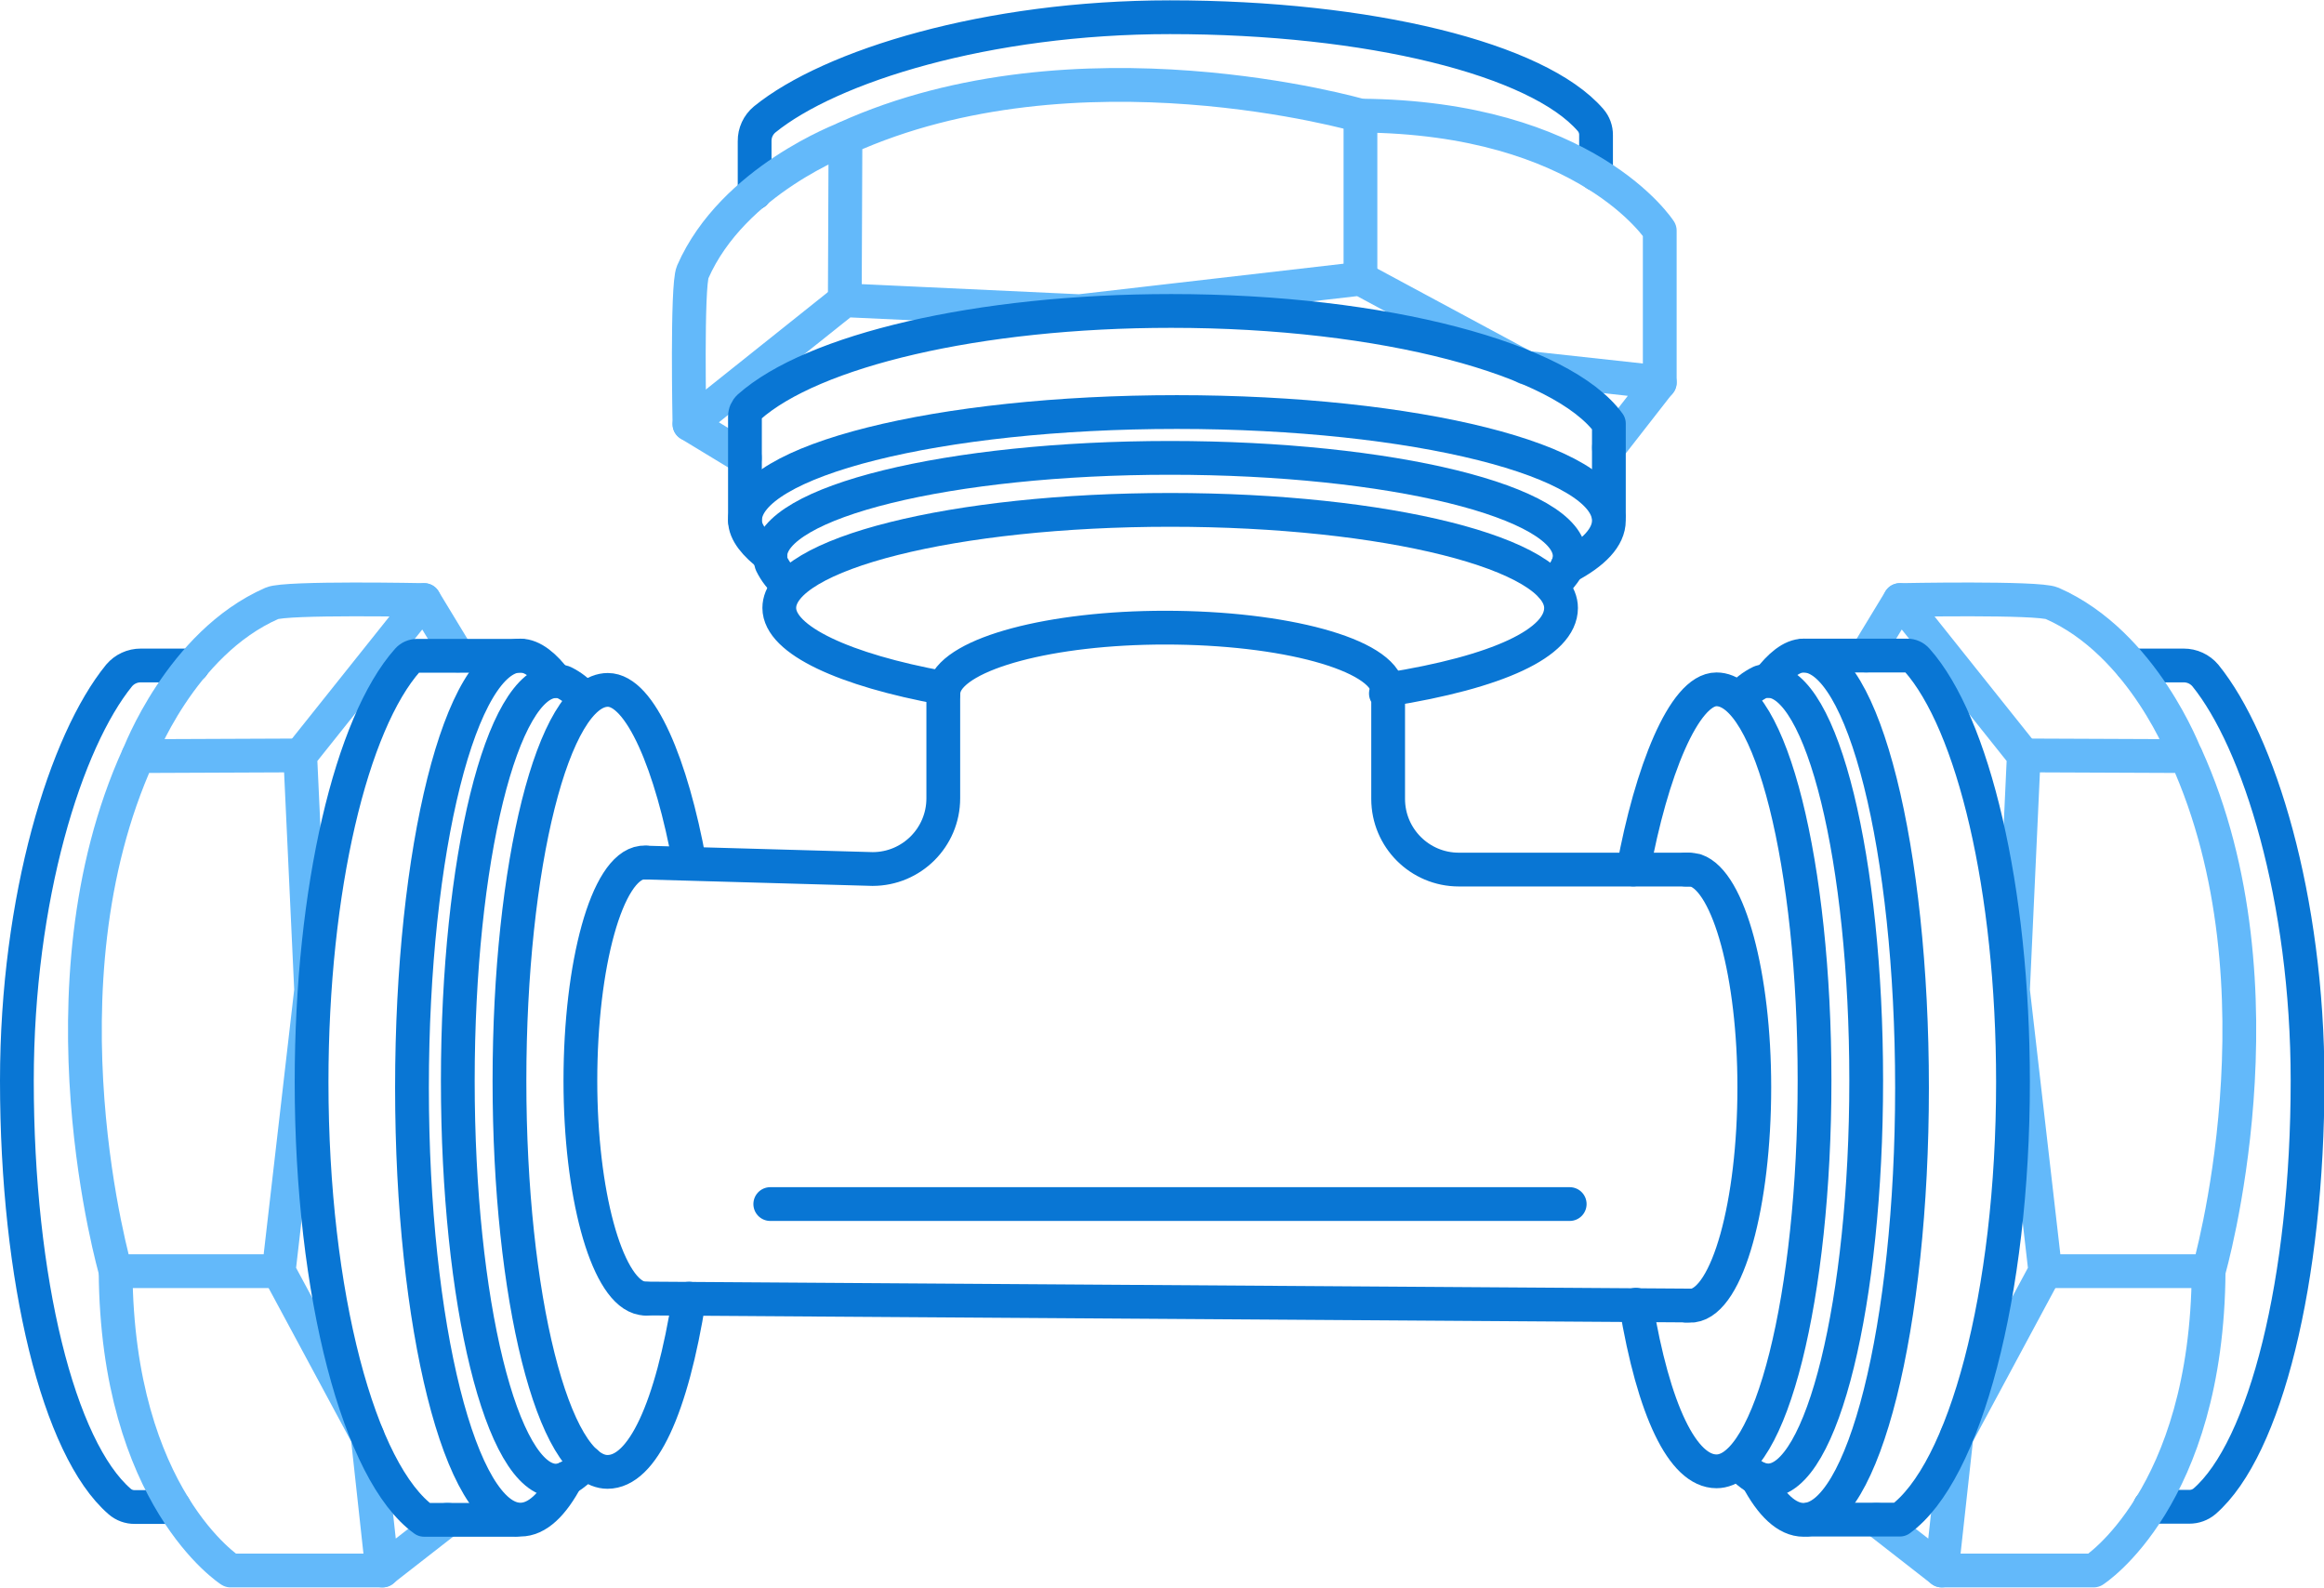
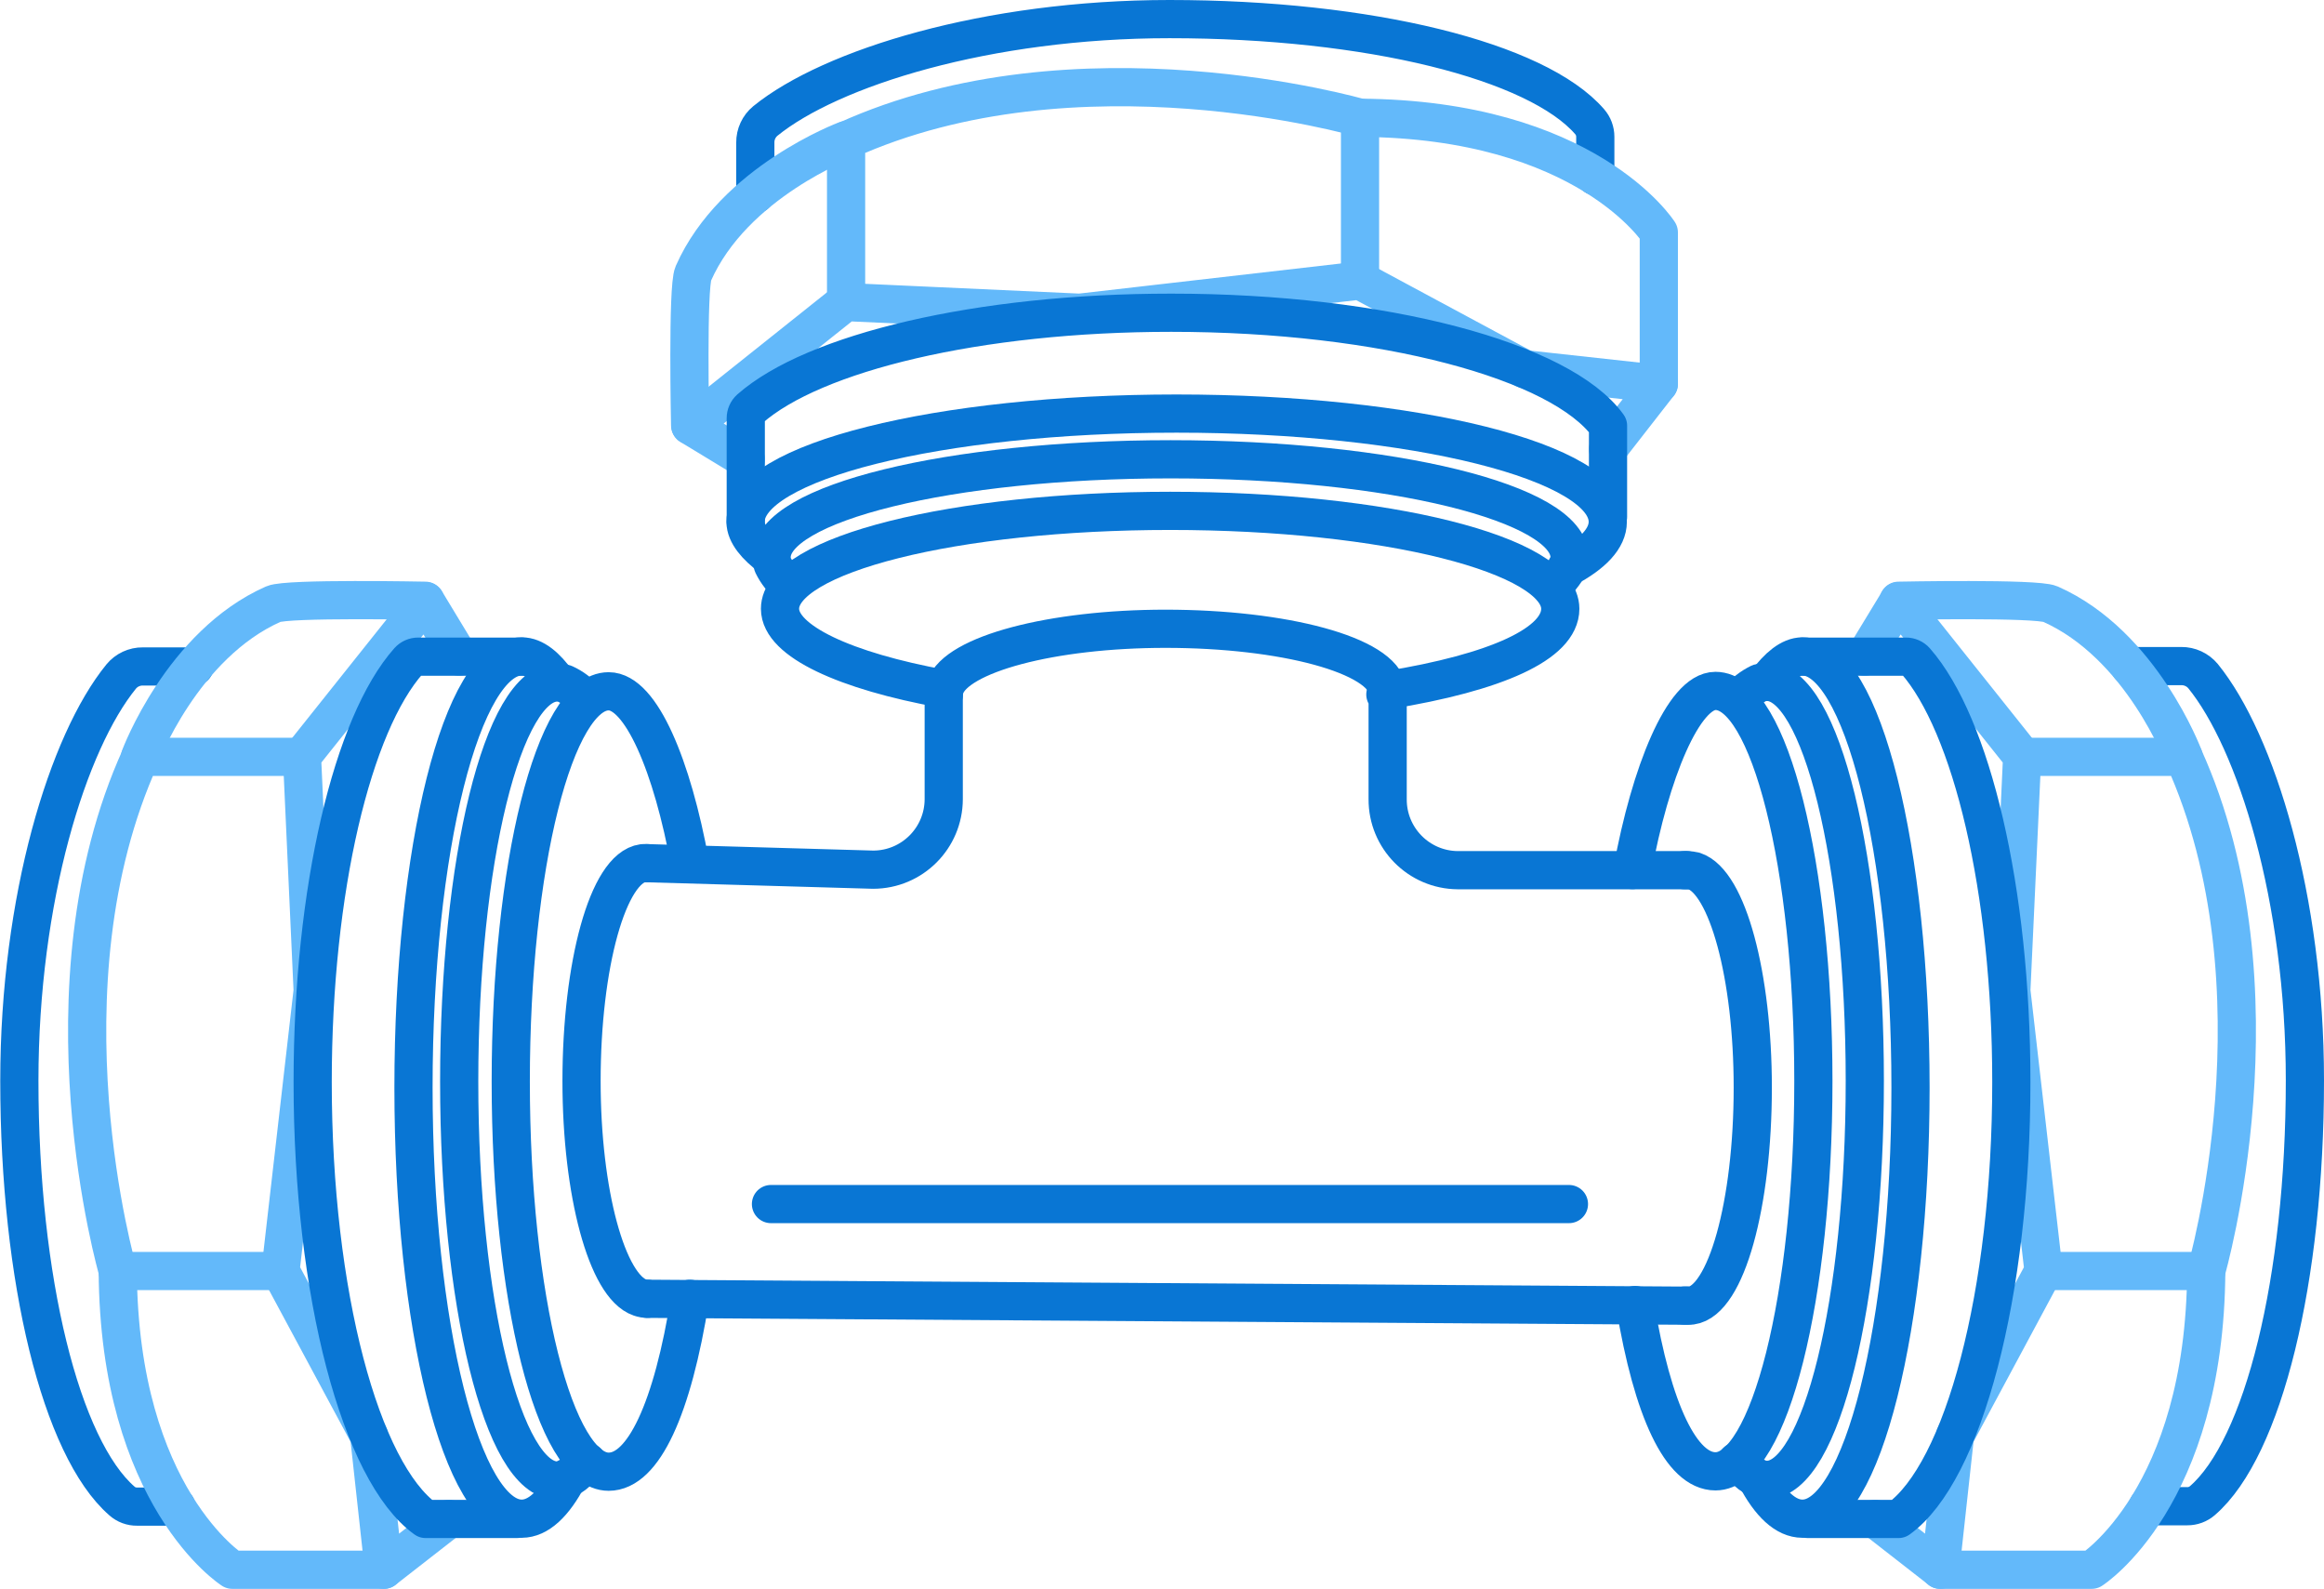
- <svg xmlns="http://www.w3.org/2000/svg" viewBox="0 0 206.46 141">
+ <svg xmlns="http://www.w3.org/2000/svg" viewBox="0 0 182.55 124.78">
  <defs>
    <style>.cls-1,.cls-2{fill:none;stroke-linecap:round;stroke-linejoin:round;stroke-width:3px;}.cls-1{stroke:#0976d4;}.cls-2{stroke:#63b9fa;}</style>
  </defs>
  <g id="Layer_2" data-name="Layer 2">
    <g id="Layer_1-2" data-name="Layer 1">
-       <path class="cls-1" d="M83.8,61.6v9.31a6.28,6.28,0,0,1-6.28,6.28L57.4,76.62" />
-       <path class="cls-1" d="M57.4,115.34h0l92.34.62H150" />
-       <path class="cls-1" d="M150,77.24h-.22l-20.18,0a6.28,6.28,0,0,1-6.28-6.28V61.6h-.2" />
-       <path class="cls-1" d="M123.28,61.6c0-.08,0-.3,0-.38-.43-3.11-9.24-5.47-19.77-5.47C93.4,55.75,84.9,58,83.91,61a2.32,2.32,0,0,0-.11.64" />
-       <path class="cls-1" d="M141.79,15.47V12a2,2,0,0,0-.49-1.34c-4.69-5.42-19.65-9.13-37.37-9.13-16.24,0-30.16,4.34-36,9.08a2.47,2.47,0,0,0-.89,1.93v4.61" />
-       <polyline class="cls-2" points="66.18 40.67 61.25 37.68 75.05 26.67 95.9 27.64 120.86 24.76 135.54 32.66 147.45 33.96 142.93 39.76" />
-       <path class="cls-2" d="M147.45,34V20.48S141,10.4,120.86,10.27c0,0-25.21-7.31-45.75,2l-.06,14.38" />
-       <path class="cls-2" d="M75.11,12.29S65.11,16,61.54,24.16c-.54,1.24-.29,13.52-.29,13.52" />
-       <line class="cls-2" x1="120.86" y1="10.27" x2="120.86" y2="24.76" />
-       <path class="cls-1" d="M83.72,61.1C75.08,59.52,69.23,56.87,69.23,54c0-4.81,15.55-8.71,34.73-8.71s34.72,3.9,34.72,8.71c0,3.11-5.63,5.7-15.38,7.25" />
-       <path class="cls-1" d="M70,51.93a5.57,5.57,0,0,1-1.47-1.87,2.22,2.22,0,0,1-.1-.67c0-4.81,15.9-8.72,35.51-8.72s35.51,3.91,35.51,8.72a2.56,2.56,0,0,1-.52,1.48,9.1,9.1,0,0,1-1.07,1.21" />
-       <path class="cls-1" d="M68.43,49.39c-1.31-1-2.25-2.08-2.25-3.16,0-5.31,17.18-9.63,38.37-9.63s38.38,4.32,38.38,9.63c0,1.49-1.33,2.88-3.71,4.13" />
-       <path class="cls-1" d="M66.18,46.23V37a1.15,1.15,0,0,1,.37-.85c5.62-5,20.29-8.53,37.5-8.53,18.9,0,34.74,4.28,38.88,10V45.8" />
-       <path class="cls-1" d="M191,133.84h3.5a2.08,2.08,0,0,0,1.35-.49C201.25,128.66,205,113.71,205,96c0-16.24-4.34-30.16-9.08-36a2.51,2.51,0,0,0-1.93-.89h-4.6" />
-       <polyline class="cls-2" points="165.79 58.23 168.78 53.3 179.79 67.1 178.83 87.95 181.7 112.91 173.81 127.59 172.5 139.5 166.7 134.98" />
-       <path class="cls-2" d="M172.5,139.5H186s10.09-6.43,10.21-26.59c0,0,7.31-25.21-2-45.75l-14.39-.06" />
-       <path class="cls-2" d="M194.18,67.16s-3.74-10-11.88-13.57c-1.23-.54-13.52-.29-13.52-.29" />
-       <line class="cls-2" x1="196.19" y1="112.91" x2="181.7" y2="112.91" />
-       <path class="cls-1" d="M145.1,77.23c1.58-8.64,4.5-16,7.39-16,4.81,0,8.71,15.55,8.71,34.73s-3.9,34.73-8.71,34.73c-3,0-5.59-5.41-7.15-14.8" />
-       <path class="cls-1" d="M154.54,62.05a5.47,5.47,0,0,1,1.87-1.47,2.18,2.18,0,0,1,.67-.1c4.81,0,8.71,15.9,8.71,35.51s-3.9,35.51-8.71,35.51a2.57,2.57,0,0,1-1.49-.52,9.68,9.68,0,0,1-1.21-1.07" />
-       <path class="cls-1" d="M157.08,60.48c1-1.31,2.07-2.25,3.15-2.25,5.32,0,9.63,17.18,9.63,38.38S165.55,135,160.23,135c-1.48,0-2.88-1.33-4.13-3.71" />
-       <path class="cls-1" d="M160.23,58.23h9.21a1.11,1.11,0,0,1,.85.38c5,5.61,8.54,20.28,8.54,37.49,0,18.9-4.29,34.74-10.05,38.88h-8.12" />
-       <path class="cls-1" d="M17.12,59.11H12.51a2.51,2.51,0,0,0-1.93.89C5.84,65.82,1.5,79.74,1.5,96c0,17.73,3.71,32.68,9.13,37.37a2,2,0,0,0,1.34.49h3.5" />
-       <polyline class="cls-2" points="40.67 58.23 37.68 53.3 26.67 67.1 27.64 87.95 24.76 112.91 32.66 127.59 33.96 139.5 39.76 134.98" />
-       <path class="cls-2" d="M34,139.5H20.48s-10.08-6.43-10.21-26.59c0,0-7.31-25.21,2-45.75l14.38-.06" />
-       <path class="cls-2" d="M12.29,67.16s3.73-10,11.87-13.57c1.24-.54,13.52-.29,13.52-.29" />
-       <line class="cls-2" x1="10.27" y1="112.91" x2="24.76" y2="112.91" />
-       <path class="cls-1" d="M61.22,115.35c-1.55,9.75-4.14,15.39-7.25,15.39-4.81,0-8.71-15.55-8.71-34.73S49.16,61.28,54,61.28c2.9,0,5.67,6.68,7.25,15.32" />
-       <path class="cls-1" d="M52.08,129.91A8.44,8.44,0,0,1,50.87,131a2.56,2.56,0,0,1-1.48.52c-4.81,0-8.72-15.9-8.72-35.51s3.91-35.51,8.72-35.51a2.22,2.22,0,0,1,.67.1,5.57,5.57,0,0,1,1.87,1.47" />
-       <path class="cls-1" d="M50.36,131.27c-1.25,2.38-2.64,3.71-4.13,3.71-5.31,0-9.63-17.18-9.63-38.37s4.32-38.38,9.63-38.38c1.08,0,2.19.94,3.16,2.25" />
-       <path class="cls-1" d="M45.8,135H37.68c-5.76-4.14-10-20-10-38.88,0-17.21,3.55-31.88,8.53-37.49a1.12,1.12,0,0,1,.85-.38h9.21" />
-       <path class="cls-1" d="M57.41,76.62c-.09,0-.3,0-.38,0C53.91,77,51.56,85.67,51.56,96c0,9.94,2.26,18.27,5.21,19.25a2.26,2.26,0,0,0,.64.11" />
-       <path class="cls-1" d="M149.74,77.24H150a2.8,2.8,0,0,1,.65.08c2.95,1,5.2,9.31,5.2,19.25,0,10.33-2.35,19-5.47,19.4,0,0-.22,0-.38,0h-.22" />
-       <line class="cls-1" x1="68.43" y1="106.95" x2="139.45" y2="106.95" />
+       <path class="cls-1" d="M74.13,54.54v8.22a5.55,5.55,0,0,1-5.54,5.54l-17.76-.51" />
+       <path class="cls-1" d="M50.83,102h0l81.49.54h.2" />
+       <path class="cls-1" d="M132.52,68.34h-.2l-17.81,0A5.55,5.55,0,0,1,109,62.76V54.54h-.18" />
+       <path class="cls-1" d="M109,54.54c0-.08,0-.27,0-.34-.38-2.75-8.16-4.82-17.45-4.82-8.94,0-16.44,2-17.31,4.59a1.85,1.85,0,0,0-.1.57" />
+       <path class="cls-1" d="M125.31,13.83V10.74a1.79,1.79,0,0,0-.44-1.18c-4.14-4.78-17.33-8.06-33-8.06-14.33,0-26.61,3.83-31.75,8a2.17,2.17,0,0,0-.79,1.7v4.06" />
+       <polyline class="cls-2" points="58.58 36.07 54.23 33.43 66.41 23.72 84.81 24.56 106.83 22.03 119.79 29 130.3 30.15 126.31 35.27" />
+       <path class="cls-2" d="M130.3,30.15V18.25s-5.67-8.9-23.47-9c0,0-22.24-6.45-40.37,1.78l0,12.7" />
+       <path class="cls-2" d="M66.46,11s-8.83,3.29-12,10.48c-.48,1.09-.25,11.93-.25,11.93" />
+       <line class="cls-2" x1="106.83" y1="9.24" x2="106.83" y2="22.03" />
+       <path class="cls-1" d="M74.06,54.09c-7.63-1.39-12.79-3.73-12.79-6.28,0-4.25,13.72-7.69,30.65-7.69s30.64,3.44,30.64,7.69c0,2.74-5,5-13.57,6.39" />
+       <path class="cls-1" d="M62,46a4.91,4.91,0,0,1-1.3-1.65,2,2,0,0,1-.09-.59c0-4.25,14-7.69,31.34-7.69s31.34,3.44,31.34,7.69a2.24,2.24,0,0,1-.46,1.31,8.28,8.28,0,0,1-.94,1.07" />
+       <path class="cls-1" d="M60.56,43.76c-1.15-.85-2-1.83-2-2.78,0-4.7,15.16-8.5,33.86-8.5s33.87,3.8,33.87,8.5c0,1.3-1.18,2.54-3.27,3.64" />
+       <path class="cls-1" d="M58.58,41V32.85a1,1,0,0,1,.33-.75c5-4.4,17.9-7.54,33.09-7.54,16.68,0,30.65,3.79,34.31,8.87v7.16" />
+       <path class="cls-1" d="M168.73,118.29h3.08a1.79,1.79,0,0,0,1.19-.44c4.78-4.13,8.05-17.33,8.05-33,0-14.33-3.83-26.61-8-31.75a2.2,2.2,0,0,0-1.71-.79h-4.06" />
+       <polyline class="cls-2" points="146.48 51.57 149.13 47.21 158.84 59.39 157.99 77.8 160.52 99.82 153.56 112.78 152.41 123.28 147.29 119.29" />
+       <path class="cls-2" d="M152.4,123.28h11.9s8.9-5.67,9-23.46c0,0,6.45-22.25-1.78-40.38l-12.69,0" />
+       <path class="cls-2" d="M171.53,59.44s-3.29-8.82-10.48-12c-1.09-.48-11.92-.26-11.92-.26" />
+       <line class="cls-2" x1="173.31" y1="99.82" x2="160.52" y2="99.82" />
+       <path class="cls-1" d="M128.23,68.33c1.39-7.63,4-14.07,6.52-14.07,4.24,0,7.69,13.72,7.69,30.65s-3.45,30.64-7.69,30.64c-2.69,0-4.94-4.77-6.31-13.06" />
+       <path class="cls-1" d="M136.55,54.93a5,5,0,0,1,1.65-1.29,2.06,2.06,0,0,1,.59-.09c4.25,0,7.69,14,7.69,31.34s-3.44,31.33-7.69,31.33a2.28,2.28,0,0,1-1.31-.45,9.17,9.17,0,0,1-1.06-1" />
+       <path class="cls-1" d="M138.79,53.55c.86-1.16,1.83-2,2.79-2,4.69,0,8.49,15.16,8.49,33.86s-3.8,33.86-8.49,33.86c-1.31,0-2.55-1.17-3.65-3.27" />
+       <path class="cls-1" d="M141.58,51.57h8.12a1,1,0,0,1,.76.33c4.39,5,7.53,17.9,7.53,33.08,0,16.68-3.78,30.66-8.86,34.31H142" />
+       <path class="cls-1" d="M15.28,52.34H11.22a2.17,2.17,0,0,0-1.7.79c-4.19,5.14-8,17.42-8,31.75,0,15.64,3.28,28.84,8.06,33a1.74,1.74,0,0,0,1.18.44h3.09" />
+       <polyline class="cls-2" points="36.07 51.57 33.43 47.21 23.72 59.39 24.56 77.8 22.03 99.82 29 112.78 30.15 123.28 35.27 119.29" />
+       <path class="cls-2" d="M30.15,123.28H18.25s-8.9-5.67-9-23.46c0,0-6.45-22.25,1.78-40.38l12.7,0" />
+       <path class="cls-2" d="M11,59.44s3.29-8.82,10.48-12c1.09-.48,11.93-.26,11.93-.26" />
+       <line class="cls-2" x1="9.24" y1="99.82" x2="22.03" y2="99.82" />
+       <path class="cls-1" d="M54.2,102c-1.37,8.6-3.65,13.58-6.39,13.58-4.25,0-7.69-13.72-7.69-30.64s3.44-30.65,7.69-30.65c2.55,0,5,5.89,6.39,13.52" />
+       <path class="cls-1" d="M46.14,114.82a9.24,9.24,0,0,1-1.07,1,2.23,2.23,0,0,1-1.31.45c-4.25,0-7.69-14-7.69-31.33s3.44-31.34,7.69-31.34a2,2,0,0,1,.59.09A4.87,4.87,0,0,1,46,54.93" />
+       <path class="cls-1" d="M44.62,116c-1.1,2.1-2.34,3.27-3.64,3.27-4.7,0-8.5-15.16-8.5-33.86s3.8-33.86,8.5-33.86c1,0,1.93.82,2.78,2" />
+       <path class="cls-1" d="M40.59,119.29H33.43c-5.08-3.65-8.87-17.63-8.87-34.31,0-15.18,3.14-28.13,7.54-33.08a1,1,0,0,1,.75-.33H41" />
+       <path class="cls-1" d="M50.84,67.79c-.08,0-.27,0-.34,0-2.75.37-4.82,8-4.82,17.11,0,8.77,2,16.12,4.59,17a1.85,1.85,0,0,0,.57.1" />
+       <path class="cls-1" d="M132.32,68.34h.2a2.66,2.66,0,0,1,.56.07c2.61.86,4.6,8.22,4.6,17,0,9.12-2.08,16.75-4.83,17.12,0,0-.2,0-.33,0h-.2" />
+       <line class="cls-1" x1="60.56" y1="94.56" x2="123.24" y2="94.56" />
    </g>
  </g>
</svg>
